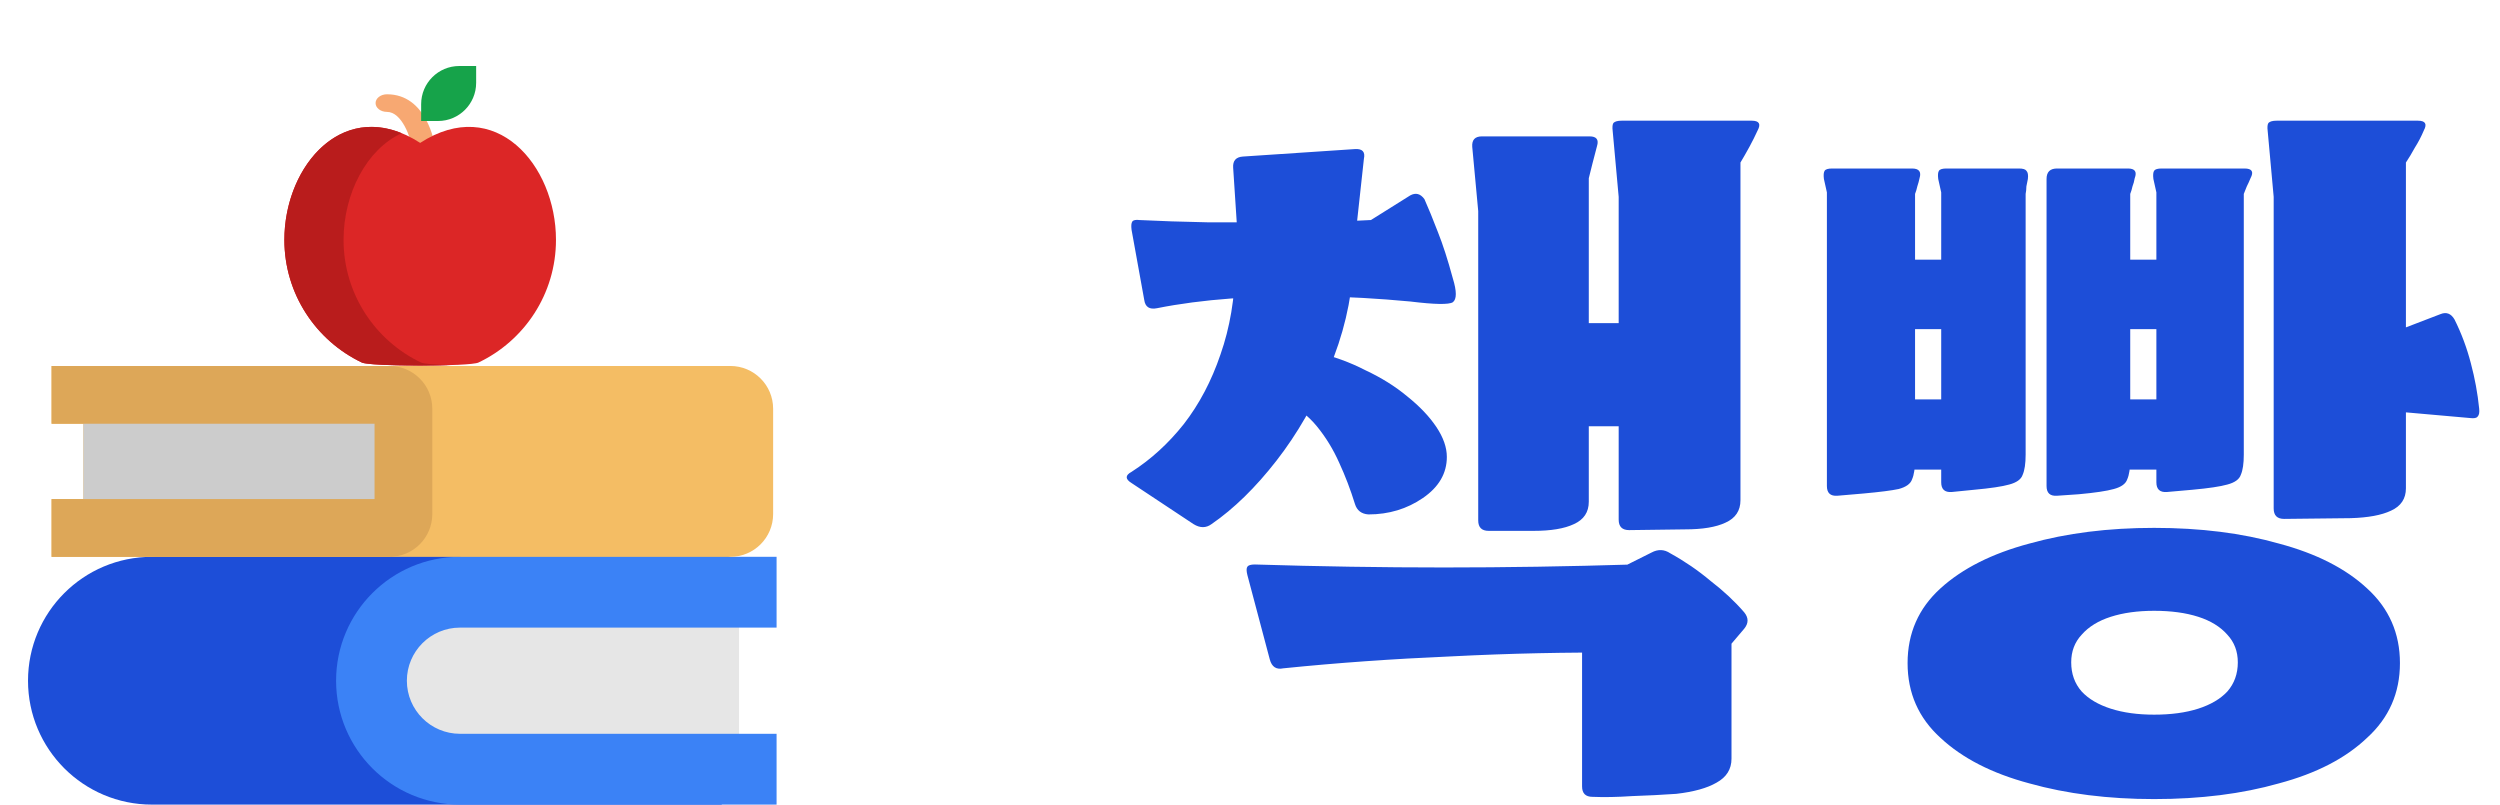
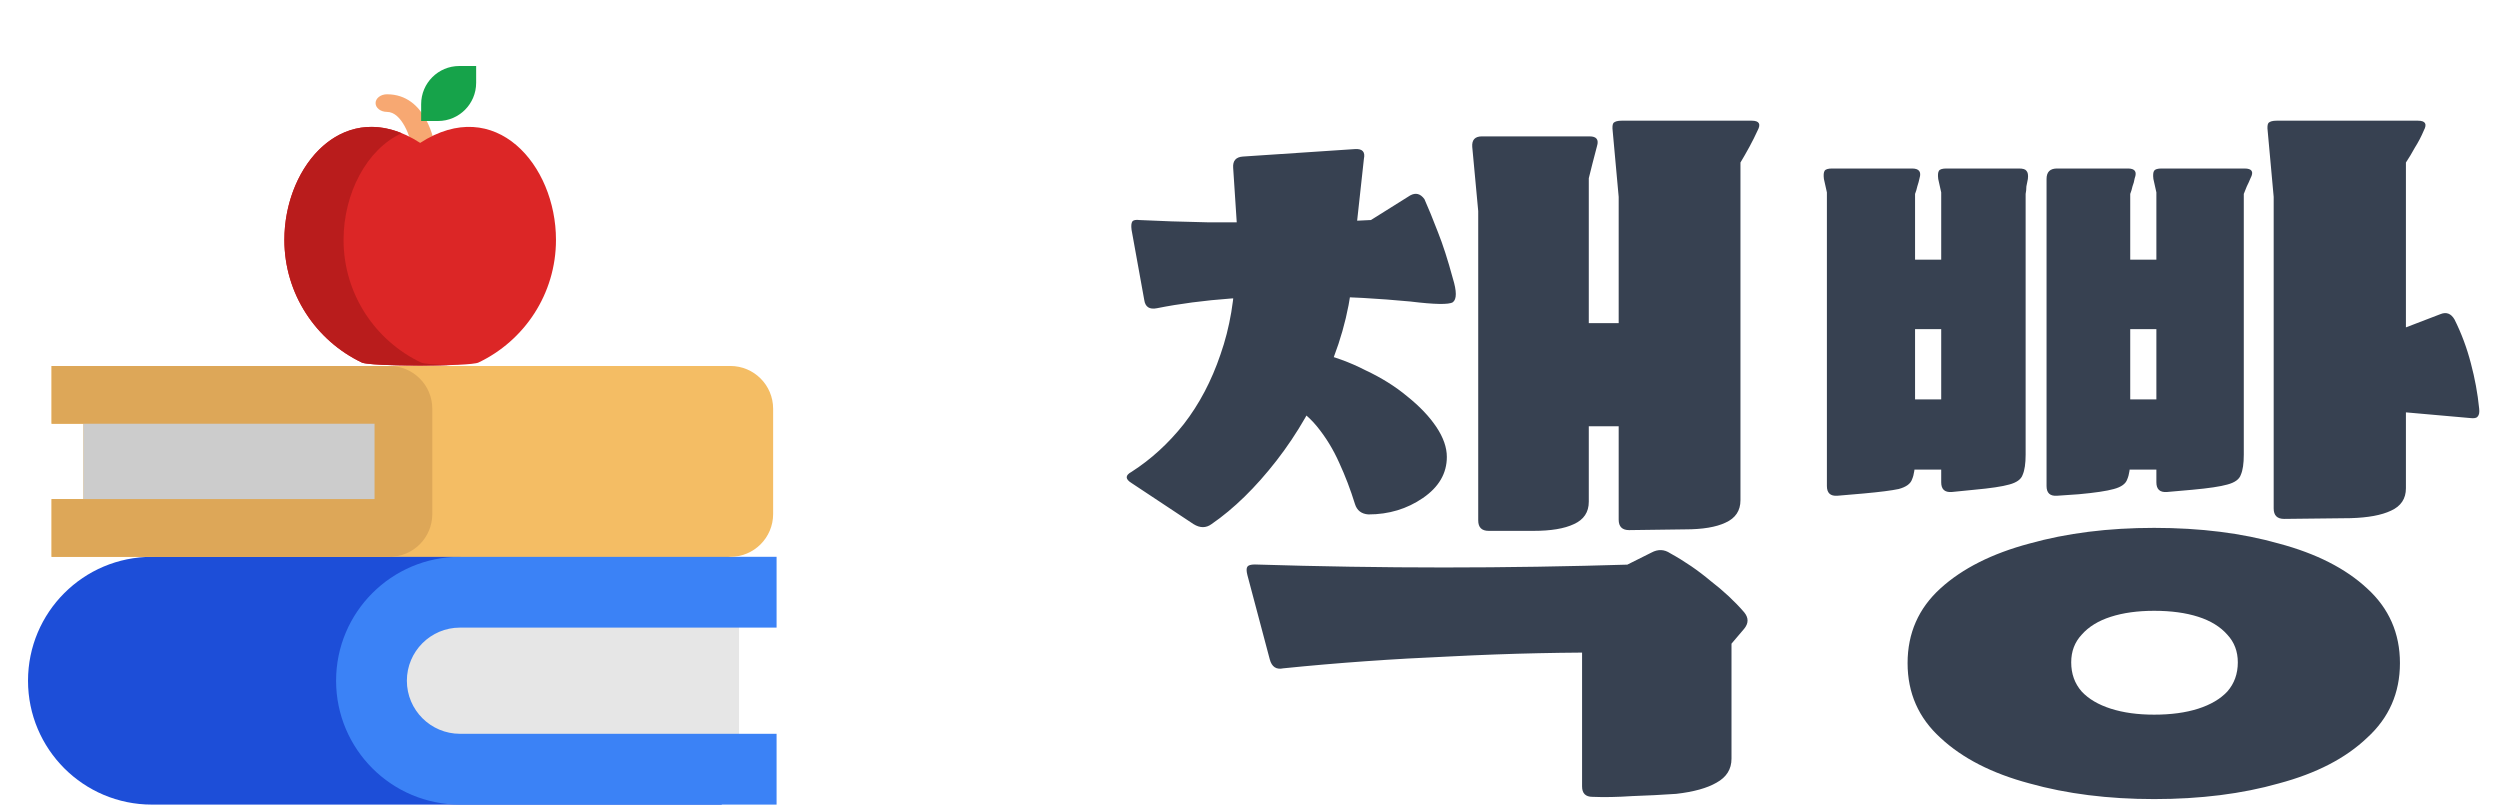
<svg xmlns="http://www.w3.org/2000/svg" width="87" height="28" viewBox="0 0 87 28" fill="none">
-   <path d="M42.16 18.24C41.969 18.379 41.761 18.379 41.536 18.24L39.378 16.81C39.153 16.671 39.153 16.541 39.378 16.42C40.054 15.987 40.661 15.432 41.198 14.756C41.735 14.063 42.16 13.257 42.472 12.338C42.801 11.402 42.975 10.371 42.992 9.244H47.1C47.031 10.475 46.745 11.679 46.242 12.858C45.757 14.037 45.15 15.094 44.422 16.03C43.694 16.966 42.94 17.703 42.16 18.24ZM47.62 17.902C47.377 17.885 47.221 17.763 47.152 17.538C46.996 17.035 46.814 16.559 46.606 16.108C46.398 15.64 46.138 15.215 45.826 14.834C45.514 14.453 45.107 14.141 44.604 13.898L45.8 12.26C46.407 12.399 46.979 12.607 47.516 12.884C48.071 13.144 48.556 13.447 48.972 13.794C49.405 14.141 49.743 14.496 49.986 14.86C50.229 15.224 50.35 15.571 50.35 15.9C50.35 16.472 50.073 16.949 49.518 17.33C48.963 17.711 48.331 17.902 47.62 17.902ZM40.262 10.726C40.002 10.778 39.855 10.683 39.82 10.44L39.378 7.996C39.361 7.857 39.369 7.762 39.404 7.71C39.439 7.658 39.525 7.641 39.664 7.658C40.357 7.693 41.137 7.719 42.004 7.736C42.871 7.736 43.746 7.736 44.63 7.736C45.531 7.719 46.372 7.701 47.152 7.684C47.949 7.649 48.617 7.606 49.154 7.554L47.334 7.892L49.076 6.8C49.267 6.696 49.431 6.739 49.57 6.93C49.709 7.242 49.865 7.623 50.038 8.074C50.211 8.507 50.385 9.045 50.558 9.686C50.697 10.137 50.697 10.414 50.558 10.518C50.419 10.605 49.925 10.596 49.076 10.492C47.967 10.388 46.883 10.327 45.826 10.31C44.769 10.293 43.772 10.319 42.836 10.388C41.9 10.457 41.042 10.57 40.262 10.726ZM42.914 5.838C42.897 5.595 43.009 5.465 43.252 5.448L47.152 5.188C47.412 5.171 47.516 5.283 47.464 5.526L47.126 8.62H43.096L42.914 5.838ZM53.73 14.834V11.246H58.02V14.834H53.73ZM56.694 18.448C56.451 18.448 56.33 18.327 56.33 18.084V6.852L56.122 4.564C56.105 4.425 56.113 4.33 56.148 4.278C56.2 4.226 56.295 4.2 56.434 4.2H60.958C61.218 4.2 61.287 4.313 61.166 4.538C61.079 4.729 60.984 4.919 60.88 5.11C60.776 5.301 60.672 5.483 60.568 5.656V17.408C60.568 17.772 60.395 18.032 60.048 18.188C59.719 18.344 59.251 18.422 58.644 18.422L56.694 18.448ZM51.806 18.474C51.563 18.474 51.442 18.353 51.442 18.11V7.346L51.234 5.11C51.217 4.867 51.329 4.746 51.572 4.746H55.316C55.559 4.746 55.645 4.859 55.576 5.084C55.524 5.275 55.472 5.474 55.42 5.682C55.368 5.89 55.325 6.063 55.29 6.202V17.46C55.29 17.824 55.117 18.084 54.77 18.24C54.441 18.396 53.973 18.474 53.366 18.474H51.806ZM44.656 23.258C44.413 23.31 44.257 23.206 44.188 22.946L43.408 20.008C43.373 19.869 43.373 19.774 43.408 19.722C43.443 19.67 43.529 19.644 43.668 19.644C45.904 19.713 48.097 19.748 50.246 19.748C52.395 19.748 54.588 19.713 56.824 19.644L56.512 22.712C54.553 22.695 52.551 22.738 50.506 22.842C48.478 22.929 46.528 23.067 44.656 23.258ZM55.42 27.73C55.177 27.73 55.056 27.609 55.056 27.366V22.218L56.33 19.8L57.474 19.228C57.699 19.107 57.916 19.115 58.124 19.254C58.627 19.531 59.095 19.852 59.528 20.216C59.979 20.563 60.369 20.927 60.698 21.308C60.854 21.499 60.854 21.689 60.698 21.88L60.256 22.4V26.404C60.256 26.768 60.083 27.045 59.736 27.236C59.407 27.427 58.939 27.557 58.332 27.626C57.829 27.661 57.318 27.687 56.798 27.704C56.278 27.739 55.819 27.747 55.42 27.73ZM75.406 17.122C75.163 17.139 75.042 17.027 75.042 16.784V6.696L74.938 6.228C74.921 6.089 74.929 5.994 74.964 5.942C74.999 5.89 75.085 5.864 75.224 5.864H78.11C78.37 5.864 78.439 5.977 78.318 6.202C78.283 6.289 78.24 6.384 78.188 6.488C78.153 6.575 78.118 6.661 78.084 6.748V15.822C78.084 16.134 78.049 16.368 77.98 16.524C77.928 16.68 77.772 16.793 77.512 16.862C77.269 16.931 76.862 16.992 76.29 17.044L75.406 17.122ZM65.292 16.342V13.898H69.582V16.342H65.292ZM63.94 17.252C63.697 17.269 63.576 17.157 63.576 16.914V6.696L63.472 6.228C63.455 6.089 63.463 5.994 63.498 5.942C63.532 5.89 63.619 5.864 63.758 5.864H66.54C66.782 5.864 66.869 5.977 66.8 6.202C66.782 6.289 66.757 6.384 66.722 6.488C66.704 6.575 66.678 6.661 66.644 6.748V15.978C66.644 16.29 66.609 16.524 66.54 16.68C66.488 16.836 66.332 16.949 66.072 17.018C65.829 17.07 65.422 17.122 64.85 17.174L63.94 17.252ZM72.78 16.342V13.898H77.174V16.342H72.78ZM67.918 17.122C67.675 17.139 67.554 17.027 67.554 16.784V6.696L67.45 6.228C67.433 6.089 67.441 5.994 67.476 5.942C67.51 5.89 67.597 5.864 67.736 5.864H70.258C70.397 5.864 70.483 5.89 70.518 5.942C70.57 5.994 70.587 6.089 70.57 6.228C70.552 6.315 70.535 6.401 70.518 6.488C70.518 6.575 70.509 6.661 70.492 6.748V15.822C70.492 16.134 70.457 16.368 70.388 16.524C70.336 16.68 70.18 16.793 69.92 16.862C69.677 16.931 69.27 16.992 68.698 17.044L67.918 17.122ZM65.292 11.454V9.036H69.582V11.454H65.292ZM71.584 17.252C71.341 17.269 71.22 17.157 71.22 16.914V6.696V6.228C71.22 5.985 71.341 5.864 71.584 5.864H74.054C74.296 5.864 74.374 5.977 74.288 6.202C74.27 6.306 74.245 6.401 74.21 6.488C74.192 6.575 74.166 6.661 74.132 6.748V15.978C74.132 16.29 74.097 16.524 74.028 16.68C73.976 16.836 73.82 16.949 73.56 17.018C73.317 17.087 72.91 17.148 72.338 17.2L71.584 17.252ZM72.78 11.454V9.036H77.174V11.454H72.78ZM79.488 18.058C79.245 18.058 79.124 17.937 79.124 17.694V6.852L78.916 4.564C78.898 4.425 78.907 4.33 78.942 4.278C78.994 4.226 79.089 4.2 79.228 4.2H84.142C84.402 4.2 84.471 4.313 84.35 4.538C84.263 4.746 84.159 4.945 84.038 5.136C83.934 5.327 83.83 5.5 83.726 5.656V16.992C83.726 17.356 83.552 17.616 83.206 17.772C82.876 17.928 82.409 18.015 81.802 18.032L79.488 18.058ZM82.14 14.21V11.792H82.686L84.922 10.934C85.13 10.847 85.294 10.908 85.416 11.116C85.659 11.601 85.849 12.113 85.988 12.65C86.126 13.17 86.222 13.69 86.274 14.21C86.291 14.349 86.274 14.444 86.222 14.496C86.187 14.548 86.1 14.565 85.962 14.548L82.14 14.21ZM74.964 27.808C73.369 27.808 71.922 27.626 70.622 27.262C69.322 26.915 68.29 26.387 67.528 25.676C66.765 24.983 66.384 24.116 66.384 23.076C66.384 22.036 66.765 21.169 67.528 20.476C68.29 19.783 69.322 19.263 70.622 18.916C71.922 18.552 73.369 18.37 74.964 18.37C76.576 18.37 78.023 18.552 79.306 18.916C80.606 19.263 81.629 19.783 82.374 20.476C83.136 21.169 83.518 22.036 83.518 23.076C83.518 24.116 83.136 24.983 82.374 25.676C81.629 26.387 80.606 26.915 79.306 27.262C78.023 27.626 76.576 27.808 74.964 27.808ZM74.964 24.87C75.553 24.87 76.064 24.801 76.498 24.662C76.931 24.523 77.269 24.324 77.512 24.064C77.754 23.787 77.876 23.449 77.876 23.05C77.876 22.669 77.754 22.348 77.512 22.088C77.269 21.811 76.931 21.603 76.498 21.464C76.064 21.325 75.553 21.256 74.964 21.256C74.392 21.256 73.889 21.325 73.456 21.464C73.022 21.603 72.684 21.811 72.442 22.088C72.199 22.348 72.078 22.669 72.078 23.05C72.078 23.449 72.199 23.787 72.442 24.064C72.684 24.324 73.022 24.523 73.456 24.662C73.889 24.801 74.392 24.87 74.964 24.87Z" fill="#1D4ED8" />
+   <path d="M42.16 18.24C41.969 18.379 41.761 18.379 41.536 18.24L39.378 16.81C39.153 16.671 39.153 16.541 39.378 16.42C40.054 15.987 40.661 15.432 41.198 14.756C41.735 14.063 42.16 13.257 42.472 12.338C42.801 11.402 42.975 10.371 42.992 9.244H47.1C47.031 10.475 46.745 11.679 46.242 12.858C45.757 14.037 45.15 15.094 44.422 16.03C43.694 16.966 42.94 17.703 42.16 18.24ZM47.62 17.902C47.377 17.885 47.221 17.763 47.152 17.538C46.996 17.035 46.814 16.559 46.606 16.108C46.398 15.64 46.138 15.215 45.826 14.834C45.514 14.453 45.107 14.141 44.604 13.898L45.8 12.26C46.407 12.399 46.979 12.607 47.516 12.884C48.071 13.144 48.556 13.447 48.972 13.794C49.405 14.141 49.743 14.496 49.986 14.86C50.229 15.224 50.35 15.571 50.35 15.9C50.35 16.472 50.073 16.949 49.518 17.33C48.963 17.711 48.331 17.902 47.62 17.902ZM40.262 10.726C40.002 10.778 39.855 10.683 39.82 10.44L39.378 7.996C39.361 7.857 39.369 7.762 39.404 7.71C39.439 7.658 39.525 7.641 39.664 7.658C40.357 7.693 41.137 7.719 42.004 7.736C42.871 7.736 43.746 7.736 44.63 7.736C45.531 7.719 46.372 7.701 47.152 7.684C47.949 7.649 48.617 7.606 49.154 7.554L47.334 7.892L49.076 6.8C49.267 6.696 49.431 6.739 49.57 6.93C49.709 7.242 49.865 7.623 50.038 8.074C50.211 8.507 50.385 9.045 50.558 9.686C50.697 10.137 50.697 10.414 50.558 10.518C50.419 10.605 49.925 10.596 49.076 10.492C47.967 10.388 46.883 10.327 45.826 10.31C44.769 10.293 43.772 10.319 42.836 10.388C41.9 10.457 41.042 10.57 40.262 10.726ZM42.914 5.838C42.897 5.595 43.009 5.465 43.252 5.448L47.152 5.188C47.412 5.171 47.516 5.283 47.464 5.526L47.126 8.62H43.096L42.914 5.838ZM53.73 14.834V11.246H58.02V14.834H53.73ZM56.694 18.448C56.451 18.448 56.33 18.327 56.33 18.084V6.852L56.122 4.564C56.105 4.425 56.113 4.33 56.148 4.278C56.2 4.226 56.295 4.2 56.434 4.2H60.958C61.218 4.2 61.287 4.313 61.166 4.538C61.079 4.729 60.984 4.919 60.88 5.11C60.776 5.301 60.672 5.483 60.568 5.656V17.408C60.568 17.772 60.395 18.032 60.048 18.188C59.719 18.344 59.251 18.422 58.644 18.422L56.694 18.448ZM51.806 18.474C51.563 18.474 51.442 18.353 51.442 18.11V7.346L51.234 5.11C51.217 4.867 51.329 4.746 51.572 4.746H55.316C55.559 4.746 55.645 4.859 55.576 5.084C55.524 5.275 55.472 5.474 55.42 5.682C55.368 5.89 55.325 6.063 55.29 6.202V17.46C55.29 17.824 55.117 18.084 54.77 18.24C54.441 18.396 53.973 18.474 53.366 18.474H51.806ZM44.656 23.258C44.413 23.31 44.257 23.206 44.188 22.946L43.408 20.008C43.373 19.869 43.373 19.774 43.408 19.722C43.443 19.67 43.529 19.644 43.668 19.644C45.904 19.713 48.097 19.748 50.246 19.748C52.395 19.748 54.588 19.713 56.824 19.644L56.512 22.712C54.553 22.695 52.551 22.738 50.506 22.842C48.478 22.929 46.528 23.067 44.656 23.258ZM55.42 27.73C55.177 27.73 55.056 27.609 55.056 27.366V22.218L56.33 19.8L57.474 19.228C57.699 19.107 57.916 19.115 58.124 19.254C58.627 19.531 59.095 19.852 59.528 20.216C59.979 20.563 60.369 20.927 60.698 21.308C60.854 21.499 60.854 21.689 60.698 21.88L60.256 22.4V26.404C60.256 26.768 60.083 27.045 59.736 27.236C59.407 27.427 58.939 27.557 58.332 27.626C57.829 27.661 57.318 27.687 56.798 27.704C56.278 27.739 55.819 27.747 55.42 27.73ZM75.406 17.122C75.163 17.139 75.042 17.027 75.042 16.784V6.696L74.938 6.228C74.921 6.089 74.929 5.994 74.964 5.942C74.999 5.89 75.085 5.864 75.224 5.864H78.11C78.37 5.864 78.439 5.977 78.318 6.202C78.283 6.289 78.24 6.384 78.188 6.488C78.153 6.575 78.118 6.661 78.084 6.748V15.822C78.084 16.134 78.049 16.368 77.98 16.524C77.928 16.68 77.772 16.793 77.512 16.862C77.269 16.931 76.862 16.992 76.29 17.044L75.406 17.122ZM65.292 16.342V13.898H69.582V16.342H65.292ZM63.94 17.252C63.697 17.269 63.576 17.157 63.576 16.914V6.696L63.472 6.228C63.455 6.089 63.463 5.994 63.498 5.942C63.532 5.89 63.619 5.864 63.758 5.864H66.54C66.782 5.864 66.869 5.977 66.8 6.202C66.782 6.289 66.757 6.384 66.722 6.488C66.704 6.575 66.678 6.661 66.644 6.748V15.978C66.644 16.29 66.609 16.524 66.54 16.68C66.488 16.836 66.332 16.949 66.072 17.018C65.829 17.07 65.422 17.122 64.85 17.174L63.94 17.252ZM72.78 16.342V13.898H77.174V16.342H72.78ZM67.918 17.122C67.675 17.139 67.554 17.027 67.554 16.784V6.696L67.45 6.228C67.433 6.089 67.441 5.994 67.476 5.942C67.51 5.89 67.597 5.864 67.736 5.864H70.258C70.397 5.864 70.483 5.89 70.518 5.942C70.57 5.994 70.587 6.089 70.57 6.228C70.552 6.315 70.535 6.401 70.518 6.488C70.518 6.575 70.509 6.661 70.492 6.748V15.822C70.492 16.134 70.457 16.368 70.388 16.524C70.336 16.68 70.18 16.793 69.92 16.862C69.677 16.931 69.27 16.992 68.698 17.044L67.918 17.122ZM65.292 11.454V9.036H69.582V11.454H65.292ZM71.584 17.252C71.341 17.269 71.22 17.157 71.22 16.914V6.696V6.228C71.22 5.985 71.341 5.864 71.584 5.864H74.054C74.296 5.864 74.374 5.977 74.288 6.202C74.27 6.306 74.245 6.401 74.21 6.488C74.192 6.575 74.166 6.661 74.132 6.748V15.978C74.132 16.29 74.097 16.524 74.028 16.68C73.976 16.836 73.82 16.949 73.56 17.018C73.317 17.087 72.91 17.148 72.338 17.2L71.584 17.252ZM72.78 11.454V9.036H77.174V11.454H72.78ZM79.488 18.058C79.245 18.058 79.124 17.937 79.124 17.694V6.852L78.916 4.564C78.898 4.425 78.907 4.33 78.942 4.278C78.994 4.226 79.089 4.2 79.228 4.2H84.142C84.402 4.2 84.471 4.313 84.35 4.538C84.263 4.746 84.159 4.945 84.038 5.136C83.934 5.327 83.83 5.5 83.726 5.656V16.992C83.726 17.356 83.552 17.616 83.206 17.772C82.876 17.928 82.409 18.015 81.802 18.032L79.488 18.058ZM82.14 14.21V11.792H82.686L84.922 10.934C85.13 10.847 85.294 10.908 85.416 11.116C85.659 11.601 85.849 12.113 85.988 12.65C86.126 13.17 86.222 13.69 86.274 14.21C86.291 14.349 86.274 14.444 86.222 14.496C86.187 14.548 86.1 14.565 85.962 14.548L82.14 14.21ZM74.964 27.808C73.369 27.808 71.922 27.626 70.622 27.262C69.322 26.915 68.29 26.387 67.528 25.676C66.765 24.983 66.384 24.116 66.384 23.076C66.384 22.036 66.765 21.169 67.528 20.476C68.29 19.783 69.322 19.263 70.622 18.916C71.922 18.552 73.369 18.37 74.964 18.37C76.576 18.37 78.023 18.552 79.306 18.916C80.606 19.263 81.629 19.783 82.374 20.476C83.136 21.169 83.518 22.036 83.518 23.076C83.518 24.116 83.136 24.983 82.374 25.676C81.629 26.387 80.606 26.915 79.306 27.262C78.023 27.626 76.576 27.808 74.964 27.808ZM74.964 24.87C75.553 24.87 76.064 24.801 76.498 24.662C76.931 24.523 77.269 24.324 77.512 24.064C77.754 23.787 77.876 23.449 77.876 23.05C77.876 22.669 77.754 22.348 77.512 22.088C77.269 21.811 76.931 21.603 76.498 21.464C76.064 21.325 75.553 21.256 74.964 21.256C74.392 21.256 73.889 21.325 73.456 21.464C73.022 21.603 72.684 21.811 72.442 22.088C72.199 22.348 72.078 22.669 72.078 23.05C72.078 23.449 72.199 23.787 72.442 24.064C72.684 24.324 73.022 24.523 73.456 24.662C73.889 24.801 74.392 24.87 74.964 24.87Z" fill="#374151" />
  <path d="M14.751 5.469C14.552 5.469 14.381 5.354 14.357 5.197C14.295 4.789 13.985 3.894 13.467 3.894C13.248 3.894 13.07 3.757 13.07 3.588C13.07 3.419 13.248 3.281 13.467 3.281C14.832 3.281 15.118 4.938 15.146 5.127C15.171 5.295 15.015 5.447 14.797 5.467C14.781 5.468 14.766 5.469 14.751 5.469Z" fill="#F7A872" />
  <path d="M16.57 2.883V2.297H15.984C15.251 2.297 14.656 2.891 14.656 3.625V4.211H15.243C15.976 4.211 16.57 3.617 16.57 2.883Z" fill="#16A34A" />
  <path d="M16.649 12.617C18.245 11.858 19.348 10.231 19.348 8.346C19.348 5.736 17.232 3.282 14.622 4.973C12.011 3.282 9.896 5.736 9.896 8.346C9.896 10.231 10.999 11.858 12.594 12.617C12.893 12.758 16.351 12.758 16.649 12.617Z" fill="#DC2626" />
  <path d="M25.116 28H5.285C4.095 28 3.017 27.517 2.237 26.737C1.458 25.957 0.975 24.88 0.975 23.689C0.975 21.308 2.904 19.378 5.285 19.378L15.877 17.168L25.116 19.378" fill="#1D4ED8" />
  <path d="M25.719 21.133H13.638V26.561H25.719V21.133Z" fill="#E6E6E6" />
  <path d="M27.025 21.841H16.006C14.988 21.841 14.159 22.67 14.159 23.689C14.159 24.708 14.988 25.536 16.006 25.536H27.025V28H16.006C14.816 28 13.738 27.517 12.958 26.737C12.179 25.957 11.696 24.88 11.696 23.689C11.696 21.308 13.626 19.377 16.006 19.377L20.031 17.302L25.417 19.377H27.025V21.841Z" fill="#3B82F6" />
  <path d="M25.417 12.736H13.656V12.74C13.623 12.738 13.589 12.736 13.556 12.736H1.795V14.747H2.901V17.367H1.795V19.378H13.556C13.59 19.378 13.623 19.376 13.656 19.374V19.378H25.417C26.238 19.378 26.905 18.711 26.905 17.889V14.224C26.905 13.403 26.238 12.736 25.417 12.736Z" fill="#F4BD64" />
  <path d="M13.638 13.996H2.901V18.118H13.638V13.996Z" fill="#CCCCCC" />
  <path d="M1.795 17.367H13.034V14.747H1.795V12.736H13.556C14.377 12.736 15.044 13.403 15.044 14.224V17.889C15.044 18.711 14.377 19.378 13.556 19.378H1.795V17.367Z" fill="#DDA758" />
  <path d="M14.654 12.617C14.747 12.661 15.142 12.691 15.652 12.708C14.514 12.745 12.8 12.715 12.594 12.617C10.999 11.857 9.896 10.231 9.896 8.347C9.896 5.953 11.674 3.692 13.981 4.635C12.756 5.194 11.956 6.741 11.956 8.347C11.956 10.231 13.059 11.857 14.654 12.617Z" fill="#B91C1C" />
</svg>
